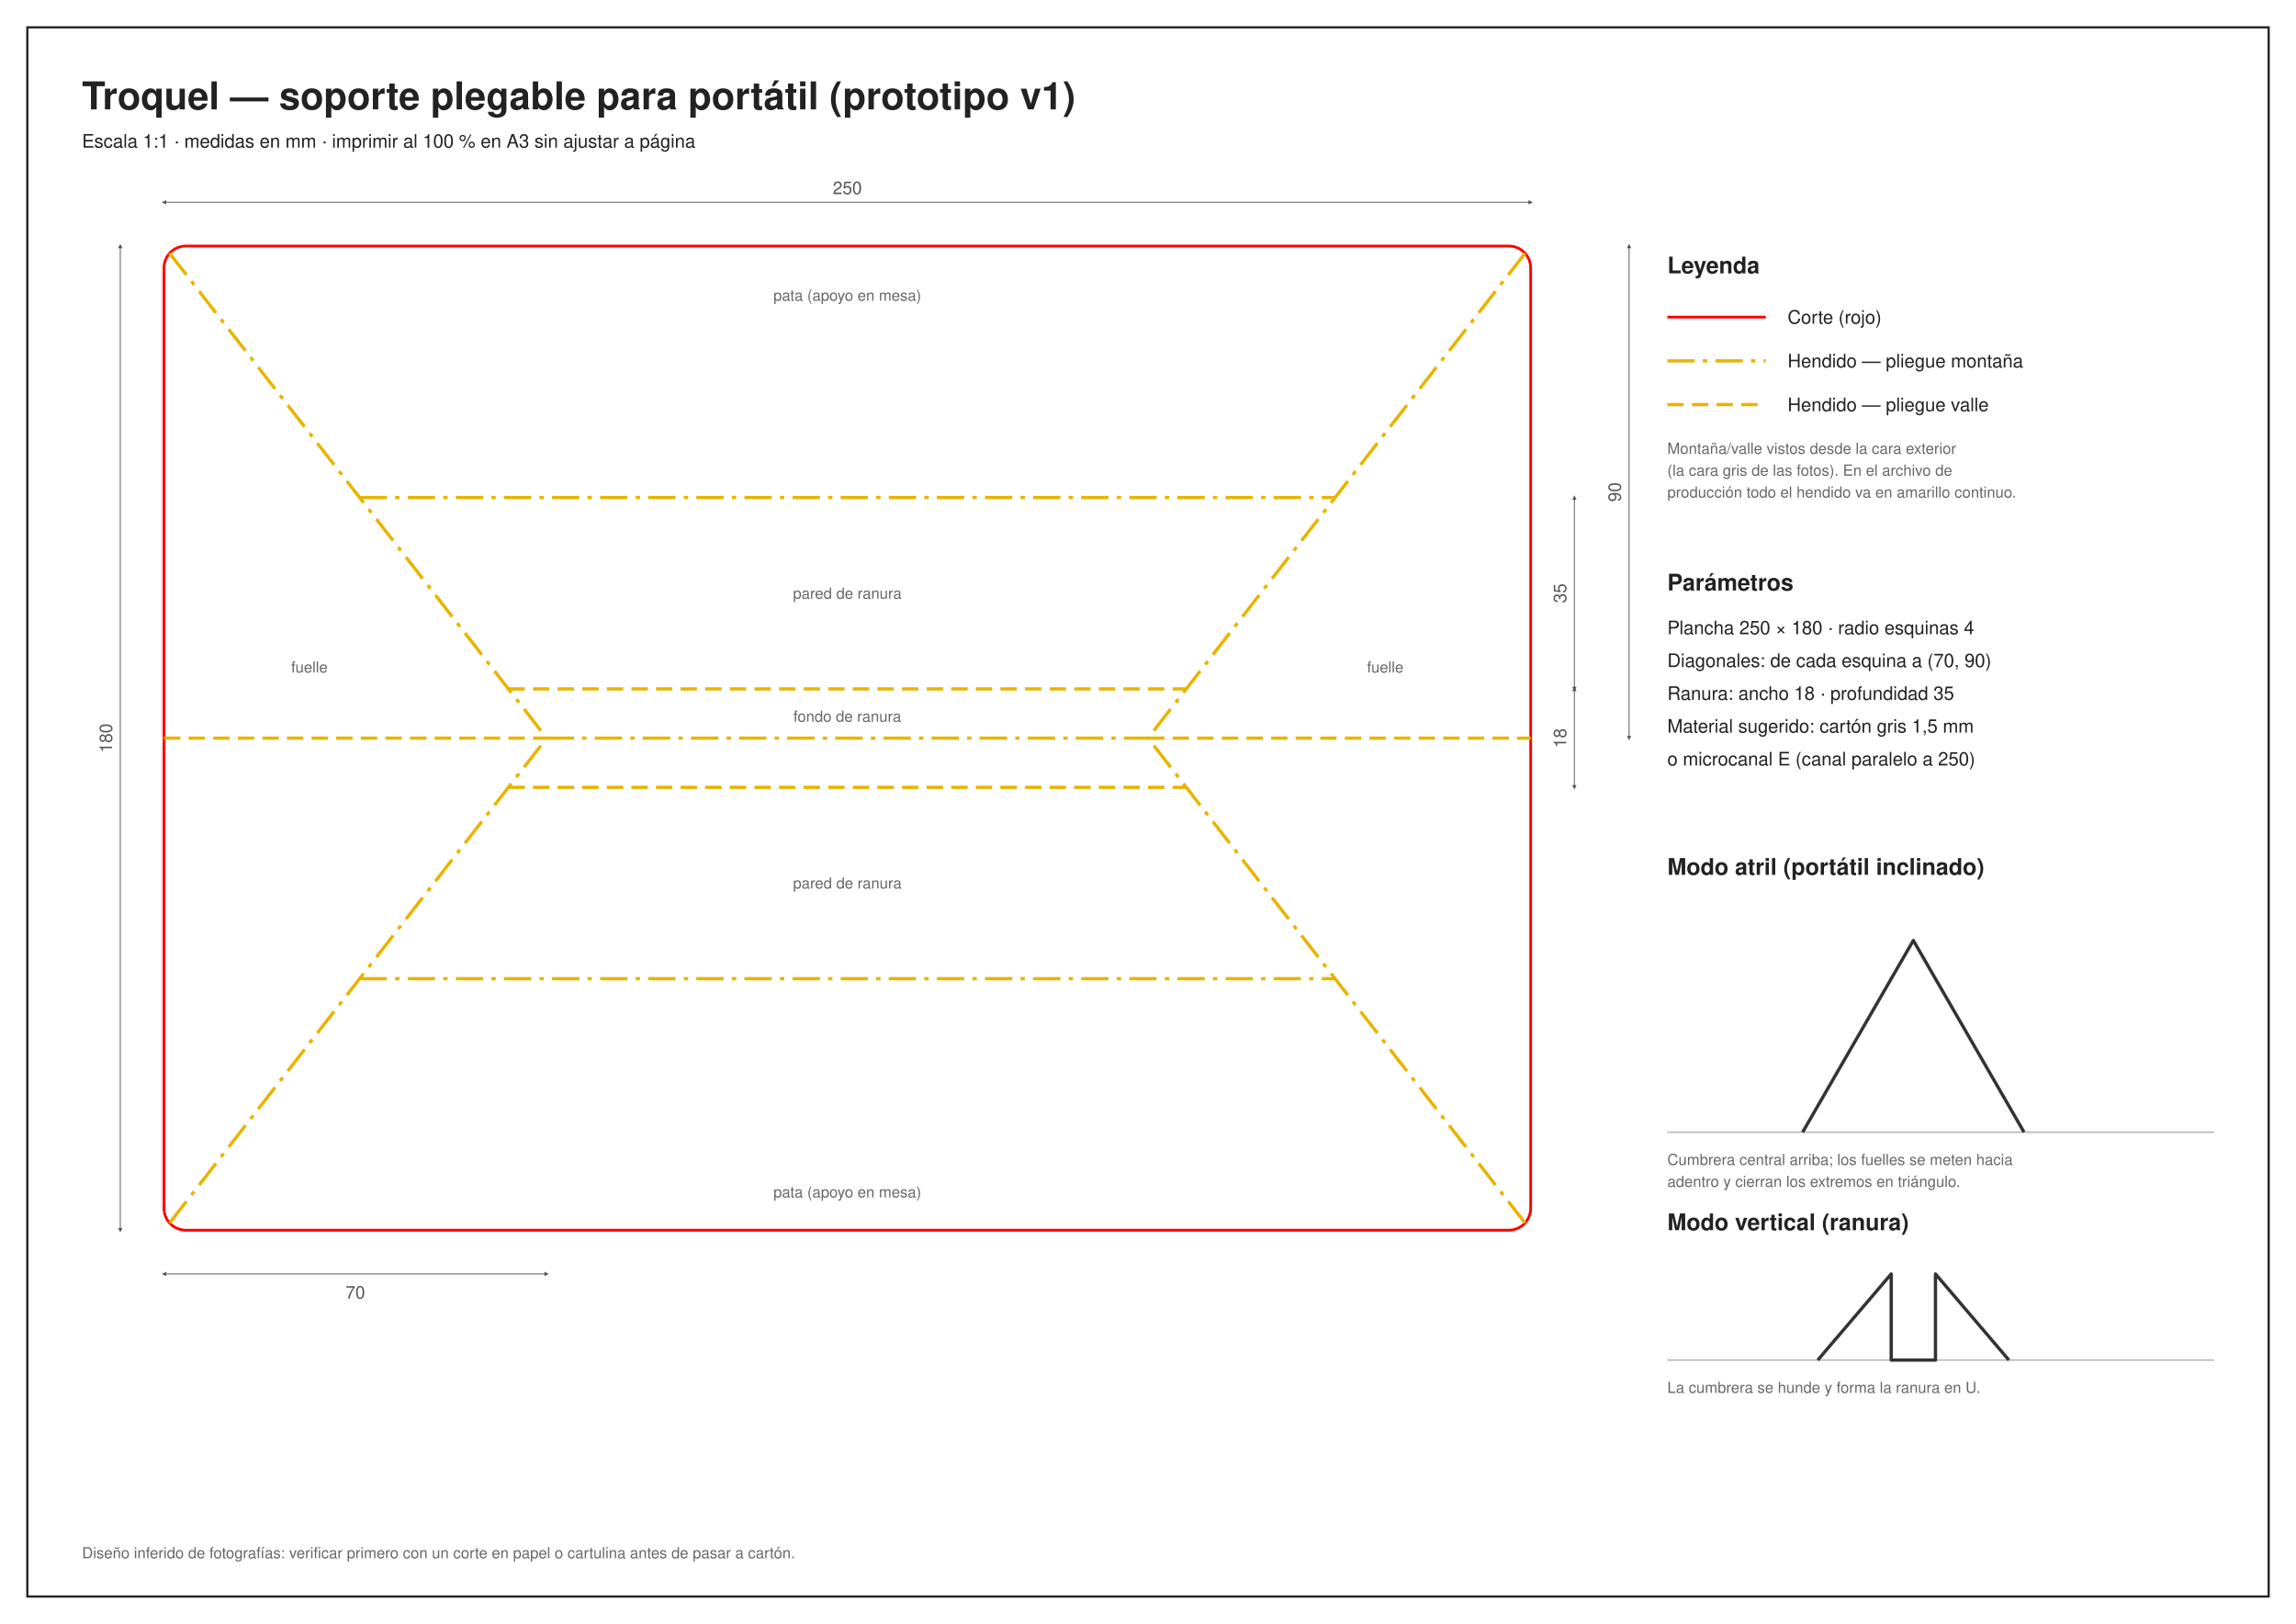
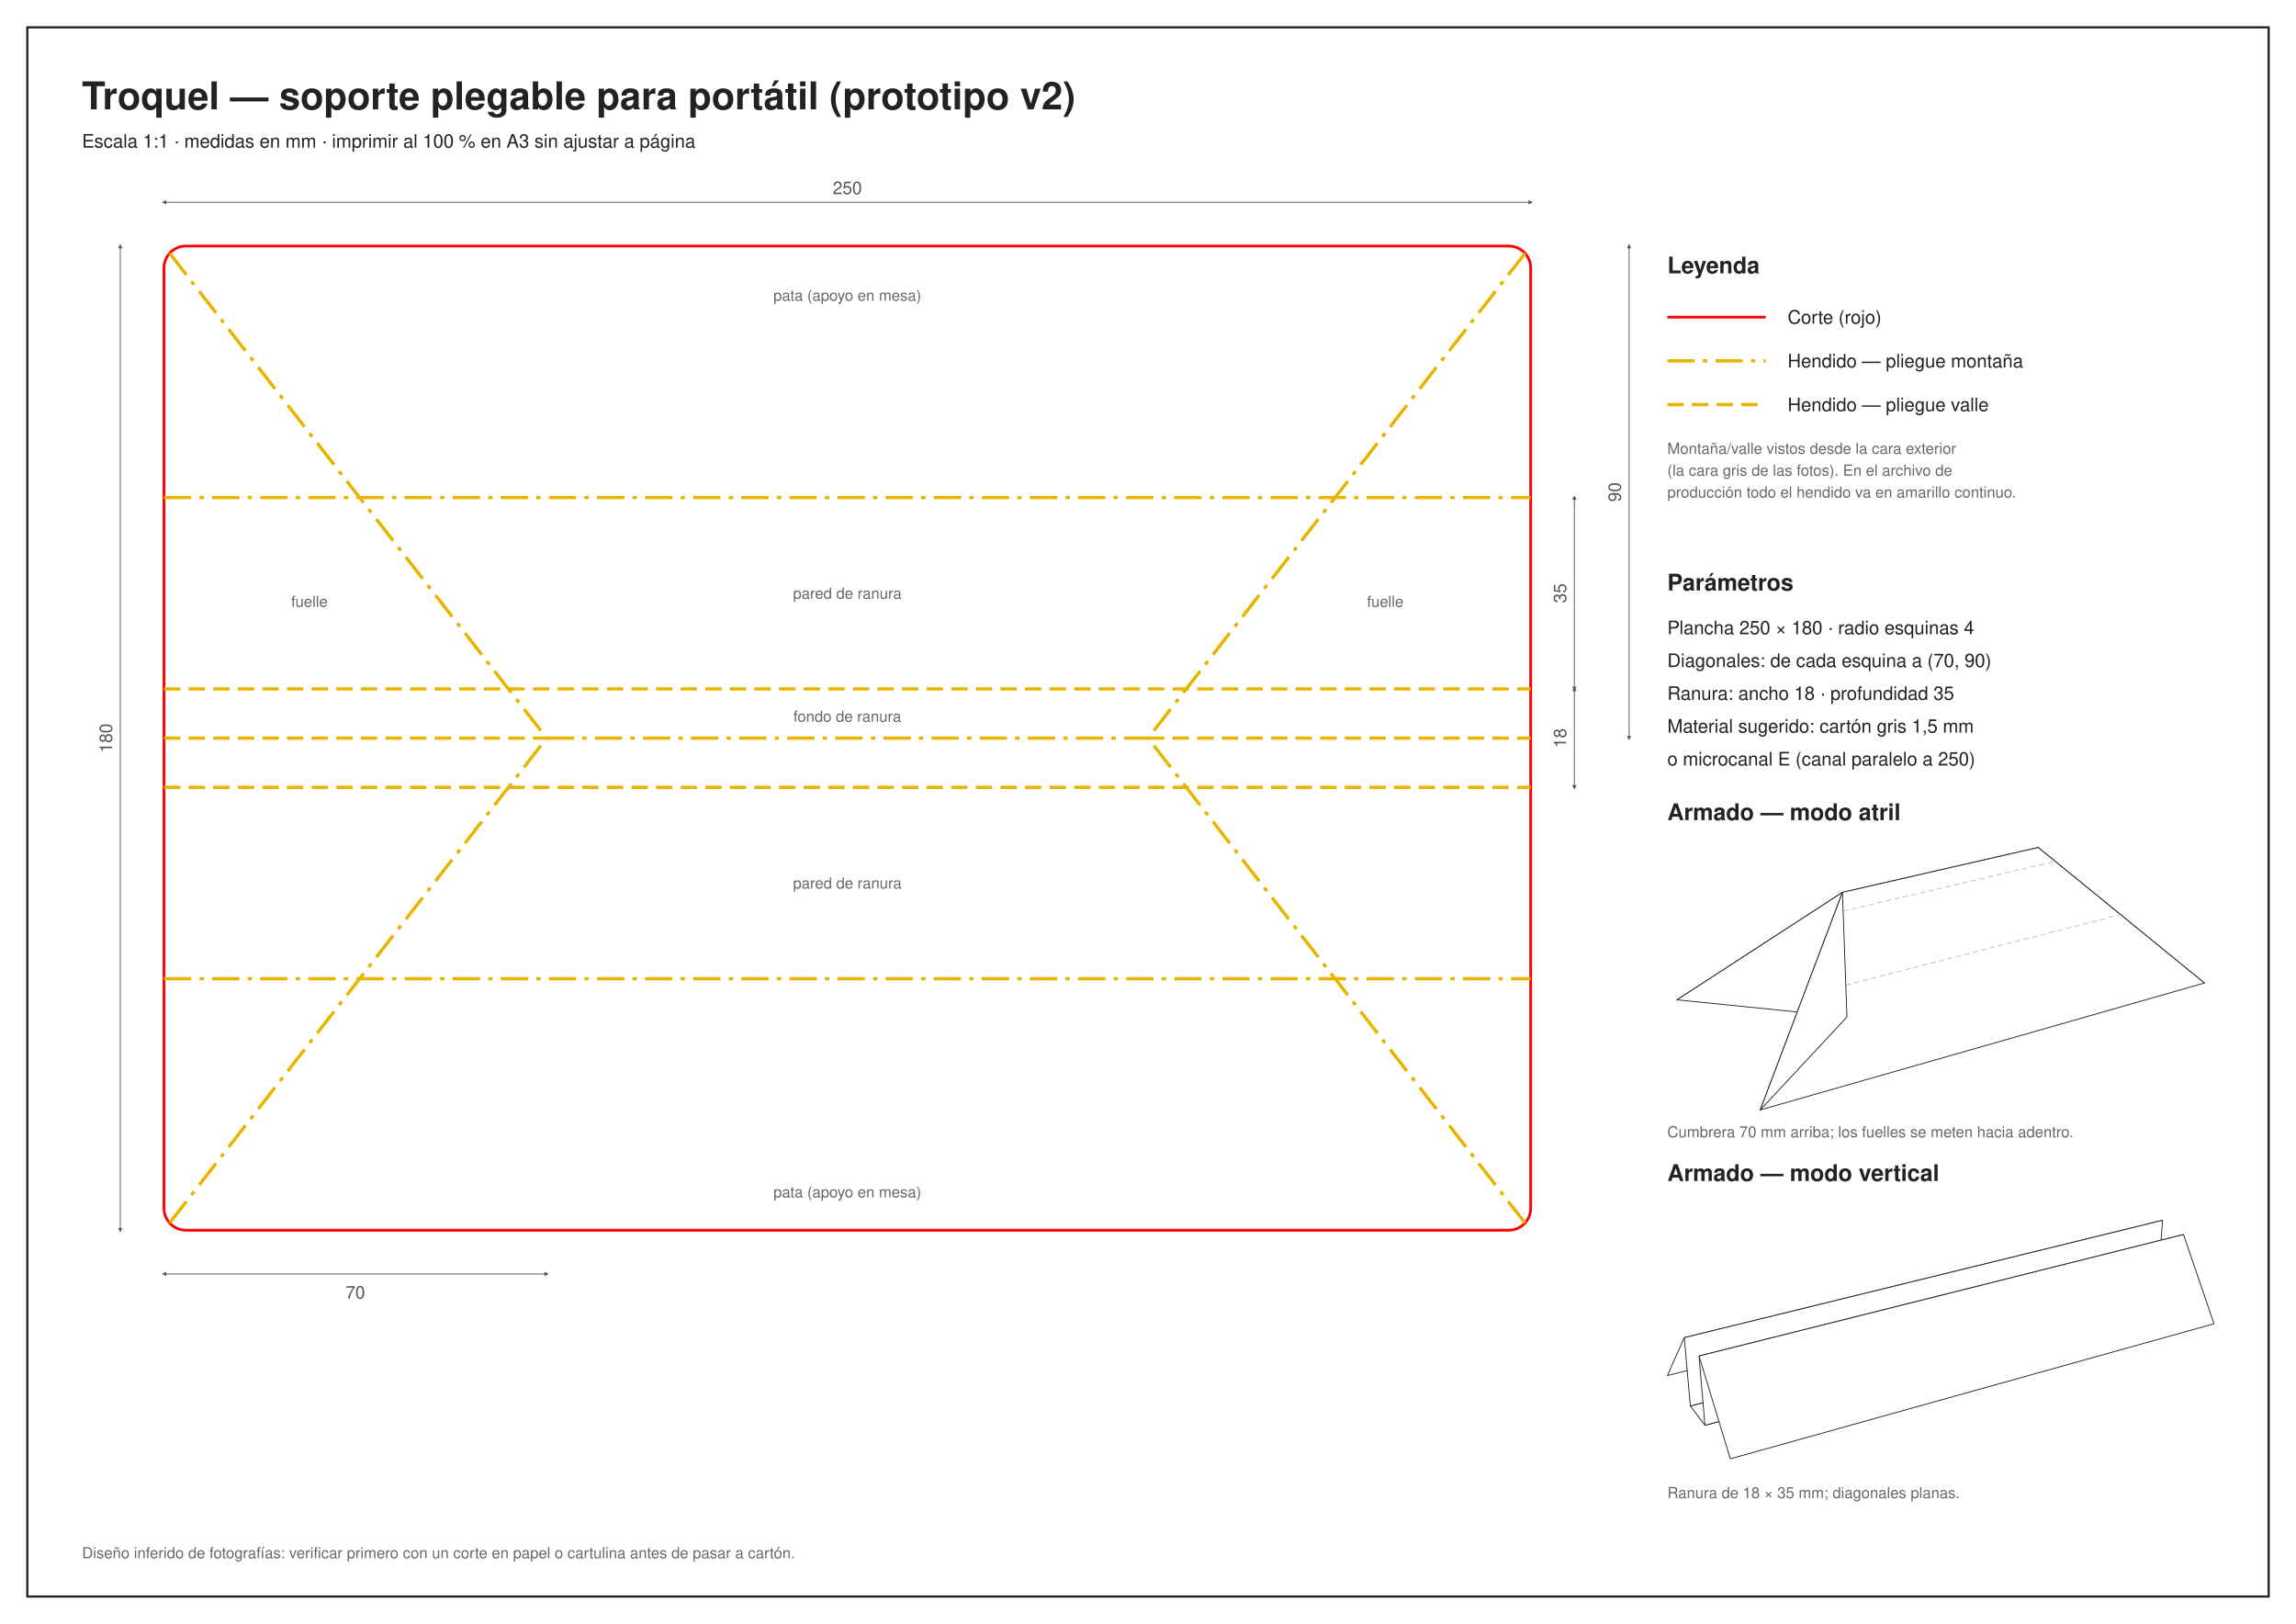
<svg xmlns="http://www.w3.org/2000/svg" width="420.0mm" height="297.0mm" viewBox="0 0 420.0 297.0">
  <defs>
    <marker id="f" viewBox="0 0 6 6" refX="3" refY="3" markerWidth="4" markerHeight="4" orient="auto-start-reverse">
      <path d="M0 0 L6 3 L0 6 z" fill="#555" />
    </marker>
    <style>
      text { font-family: Helvetica, Arial, sans-serif; fill: #222; }
      .cota line { stroke: #777; stroke-width: 0.2; }
      .cota text { font-size: 3.2px; fill: #555; }
      .c { fill: none; stroke: #FF0000; stroke-width: 0.5; }
      .m { stroke: #E8B400; stroke-width: 0.6; stroke-dasharray: 5 1.5 0.8 1.5; }
      .v { stroke: #E8B400; stroke-width: 0.6; stroke-dasharray: 3 1.5; }
      .zona { fill: #f3f6f9; }
-       .perfil { fill: none; stroke: #333; stroke-width: 0.6; stroke-linejoin: round; }
+       .h3d { fill: #fff; stroke: #1a1a1a; stroke-width: 0.15; stroke-linejoin: round; }
+       .h3p { stroke: #999; stroke-width: 0.1; stroke-dasharray: 1 0.6; }
      .h1 { font-size: 7px; font-weight: bold; }
      .h2 { font-size: 4.2px; font-weight: bold; }
      .t { font-size: 3.4px; }
      .s { font-size: 2.8px; fill: #666; }
    </style>
  </defs>
  <rect width="420.0" height="297.0" fill="#fff" />
  <rect x="5" y="5" width="410.0" height="287.0" fill="none" stroke="#222" stroke-width="0.4" />
-   <text x="15" y="20" class="h1">Troquel — soporte plegable para portátil (prototipo v1)</text>
+   <text x="15" y="20" class="h1">Troquel — soporte plegable para portátil (prototipo v2)</text>
  <text x="15" y="27" class="t">Escala 1:1 · medidas en mm · imprimir al 100 % en A3 sin ajustar a página</text>
  <g transform="translate(30.0 45.0)">
    <path class="c" d="M 4.0 0 H 246.0 A 4.0 4.0 0 0 1 250.0 4.0 V 176.0 A 4.0 4.0 0 0 1 246.0 180.0 H 4.0 A 4.0 4.0 0 0 1 0 176.0 V 4.0 A 4.0 4.0 0 0 1 4.0 0 Z" />
    <line x1="1.028" y1="1.322" x2="70.000" y2="90.000" class="m" />
    <line x1="1.028" y1="178.678" x2="70.000" y2="90.000" class="m" />
    <line x1="248.972" y1="1.322" x2="180.000" y2="90.000" class="m" />
    <line x1="248.972" y1="178.678" x2="180.000" y2="90.000" class="m" />
    <line x1="70.000" y1="90.000" x2="180.000" y2="90.000" class="m" />
-     <line x1="35.778" y1="46.000" x2="214.222" y2="46.000" class="m" />
-     <line x1="35.778" y1="134.000" x2="214.222" y2="134.000" class="m" />
+     <line x1="0.000" y1="46.000" x2="250.000" y2="46.000" class="m" />
+     <line x1="0.000" y1="134.000" x2="250.000" y2="134.000" class="m" />
    <line x1="0.000" y1="90.000" x2="70.000" y2="90.000" class="v" />
    <line x1="180.000" y1="90.000" x2="250.000" y2="90.000" class="v" />
-     <line x1="63.000" y1="81.000" x2="187.000" y2="81.000" class="v" />
-     <line x1="63.000" y1="99.000" x2="187.000" y2="99.000" class="v" />
+     <line x1="0.000" y1="81.000" x2="250.000" y2="81.000" class="v" />
+     <line x1="0.000" y1="99.000" x2="250.000" y2="99.000" class="v" />
    <g class="cota">
      <line x1="0" y1="-8" x2="250.0" y2="-8" marker-start="url(#f)" marker-end="url(#f)" />
      <text x="125.0" y="-9.5" text-anchor="middle">250</text>
    </g>
    <g class="cota">
      <line x1="-8" y1="0" x2="-8" y2="180.0" marker-start="url(#f)" marker-end="url(#f)" />
      <text x="-9.5" y="90.0" text-anchor="middle" transform="rotate(-90 -9.5 90.0)">180</text>
    </g>
    <g class="cota">
      <line x1="0" y1="188.0" x2="70.0" y2="188.0" marker-start="url(#f)" marker-end="url(#f)" />
      <text x="35.0" y="192.5" text-anchor="middle">70</text>
    </g>
    <g class="cota">
      <line x1="258.0" y1="46.0" x2="258.0" y2="81.0" marker-start="url(#f)" marker-end="url(#f)" />
      <text x="256.5" y="63.5" text-anchor="middle" transform="rotate(-90 256.5 63.5)">35</text>
    </g>
    <g class="cota">
      <line x1="258.0" y1="81.0" x2="258.0" y2="99.0" marker-start="url(#f)" marker-end="url(#f)" />
      <text x="256.5" y="90.0" text-anchor="middle" transform="rotate(-90 256.5 90.0)">18</text>
    </g>
    <g class="cota">
      <line x1="268.0" y1="0" x2="268.0" y2="90.0" marker-start="url(#f)" marker-end="url(#f)" />
      <text x="266.5" y="45.0" text-anchor="middle" transform="rotate(-90 266.5 45.0)">90</text>
    </g>
    <text x="125.0" y="64.5" text-anchor="middle" class="s">pared de ranura</text>
    <text x="125.0" y="87.0" text-anchor="middle" class="s">fondo de ranura</text>
    <text x="125.0" y="117.5" text-anchor="middle" class="s">pared de ranura</text>
-     <text x="26.6" y="78.0" text-anchor="middle" class="s">fuelle</text>
-     <text x="223.4" y="78.0" text-anchor="middle" class="s">fuelle</text>
+     <text x="26.6" y="66.0" text-anchor="middle" class="s">fuelle</text>
+     <text x="223.4" y="66.0" text-anchor="middle" class="s">fuelle</text>
    <text x="125.0" y="10" text-anchor="middle" class="s">pata (apoyo en mesa)</text>
    <text x="125.0" y="174.0" text-anchor="middle" class="s">pata (apoyo en mesa)</text>
  </g>
  <g transform="translate(305 50)">
    <text class="h2" x="0" y="0">Leyenda</text>
    <line x1="0" y1="8" x2="18" y2="8" class="c" />
    <text class="t" x="22" y="9.2">Corte (rojo)</text>
    <line x1="0" y1="16" x2="18" y2="16" class="m" />
    <text class="t" x="22" y="17.2">Hendido — pliegue montaña</text>
    <line x1="0" y1="24" x2="18" y2="24" class="v" />
    <text class="t" x="22" y="25.2">Hendido — pliegue valle</text>
    <text class="s" x="0" y="33">Montaña/valle vistos desde la cara exterior</text>
    <text class="s" x="0" y="37">(la cara gris de las fotos). En el archivo de</text>
    <text class="s" x="0" y="41">producción todo el hendido va en amarillo continuo.</text>
    <text class="h2" x="0" y="58">Parámetros</text>
    <text class="t" x="0" y="66">Plancha 250 × 180 · radio esquinas 4</text>
    <text class="t" x="0" y="72">Diagonales: de cada esquina a (70, 90)</text>
    <text class="t" x="0" y="78">Ranura: ancho 18 · profundidad 35</text>
    <text class="t" x="0" y="84">Material sugerido: cartón gris 1,5 mm</text>
    <text class="t" x="0" y="90">o microcanal E (canal paralelo a 250)</text>
  </g>
-   <g transform="translate(305 160)">
-     <text class="h2" x="0" y="0">Modo atril (portátil inclinado)</text>
-     <line x1="0" y1="47.074" x2="100" y2="47.074" stroke="#bbb" stroke-width="0.3" />
-     <path class="perfil" d="M -20.25 0.00 L 0.00 -35.07 L 20.25 0.00" transform="translate(45 47.07403)" />
-     <text class="s" x="0" y="53.074">Cumbrera central arriba; los fuelles se meten hacia</text>
-     <text class="s" x="0" y="57.074">adentro y cierran los extremos en triángulo.</text>
+   <g transform="translate(305 150)">
+     <text class="h2" x="0" y="0">Armado — modo atril</text>
+     <g transform="translate(0 5)">
+       <polygon class="h3d" points="76.87,9.20 67.84,0.00 67.10,21.89" />
+       <polygon class="h3d" points="98.24,24.79 67.84,0.00 67.10,21.89" />
+       <polygon class="h3d" points="1.76,27.87 76.87,9.20 67.84,0.00 32.03,8.21" />
+       <line class="h3p" x1="16.74" y1="18.14" x2="72.54" y2="4.79" />
+       <line class="h3p" x1="28.82" y1="10.30" x2="68.85" y2="1.03" />
+       <polygon class="h3d" points="1.76,27.87 32.03,8.21 32.86,31.00" />
+       <polygon class="h3d" points="17.00,48.00 98.24,24.79 67.84,0.00 32.03,8.21" />
+       <line class="h3p" x1="24.87" y1="27.16" x2="82.89" y2="12.28" />
+       <line class="h3p" x1="30.59" y1="12.01" x2="70.95" y2="2.54" />
+       <polygon class="h3d" points="17.00,48.00 32.03,8.21 32.86,31.00" />
+     </g>
+     <text class="s" x="0" y="58">Cumbrera 70 mm arriba; los fuelles se meten hacia adentro.</text>
  </g>
-   <g transform="translate(305 225)">
-     <text class="h2" x="0" y="0">Modo vertical (ranura)</text>
-     <line x1="0" y1="23.75" x2="100" y2="23.75" stroke="#bbb" stroke-width="0.3" />
-     <path class="perfil" d="M -17.48 0.00 L -4.05 -15.75 L -4.05 0.00 L 4.05 0.00 L 4.05 -15.75 L 17.48 0.00" transform="translate(45 23.75)" />
-     <text class="s" x="0" y="29.75">La cumbrera se hunde y forma la ranura en U.</text>
+   <g transform="translate(305 216)">
+     <text class="h2" x="0" y="0">Armado — modo vertical</text>
+     <g transform="translate(0 5)">
+       <polygon class="h3d" points="3.10,23.65 90.58,2.19 83.84,9.31 0.00,30.59" />
+       <polygon class="h3d" points="6.88,39.68 93.52,16.38 89.78,13.65 4.21,36.15" />
+       <polygon class="h3d" points="4.21,36.15 89.78,13.65 90.58,2.19 3.10,23.65" />
+       <polygon class="h3d" points="5.80,27.01 94.42,4.79 93.52,16.38 6.88,39.68" />
+       <polygon class="h3d" points="11.52,45.81 100.00,21.11 94.42,4.79 5.80,27.01" />
+     </g>
+     <text class="s" x="0" y="58">Ranura de 18 × 35 mm; diagonales planas.</text>
  </g>
  <text x="15" y="285.0" class="s">Diseño inferido de fotografías: verificar primero con un corte en papel o cartulina antes de pasar a cartón.</text>
</svg>
